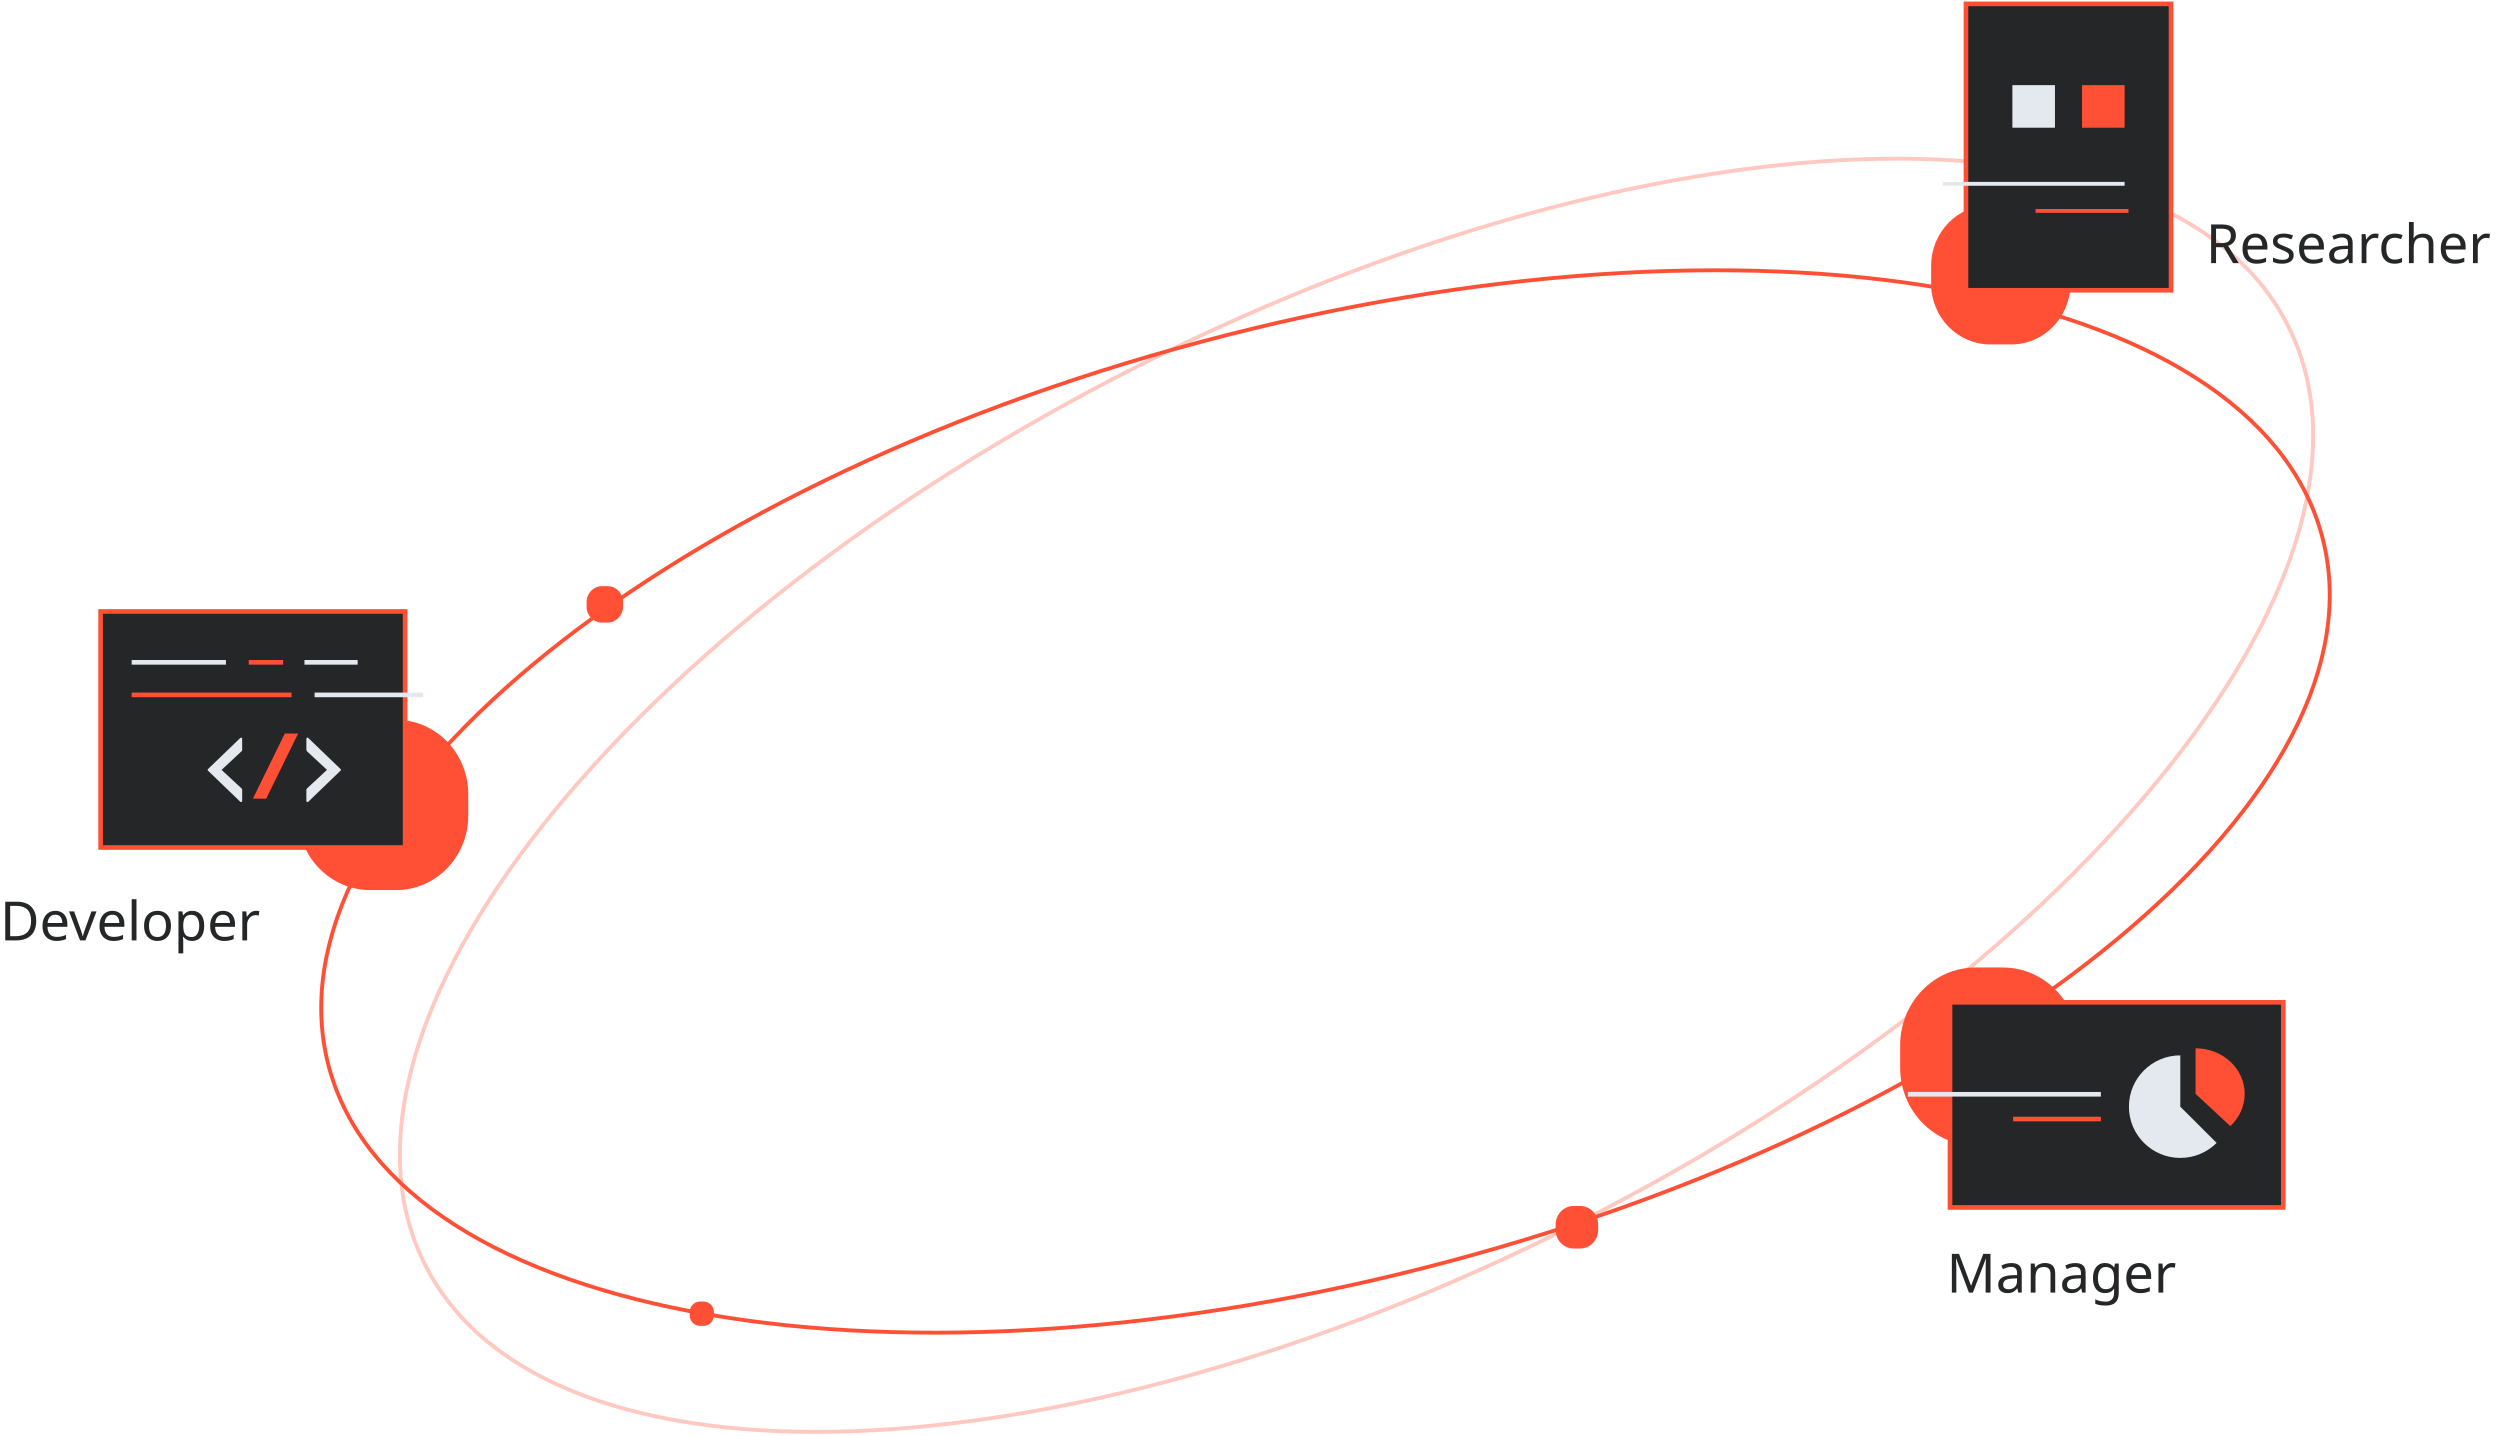
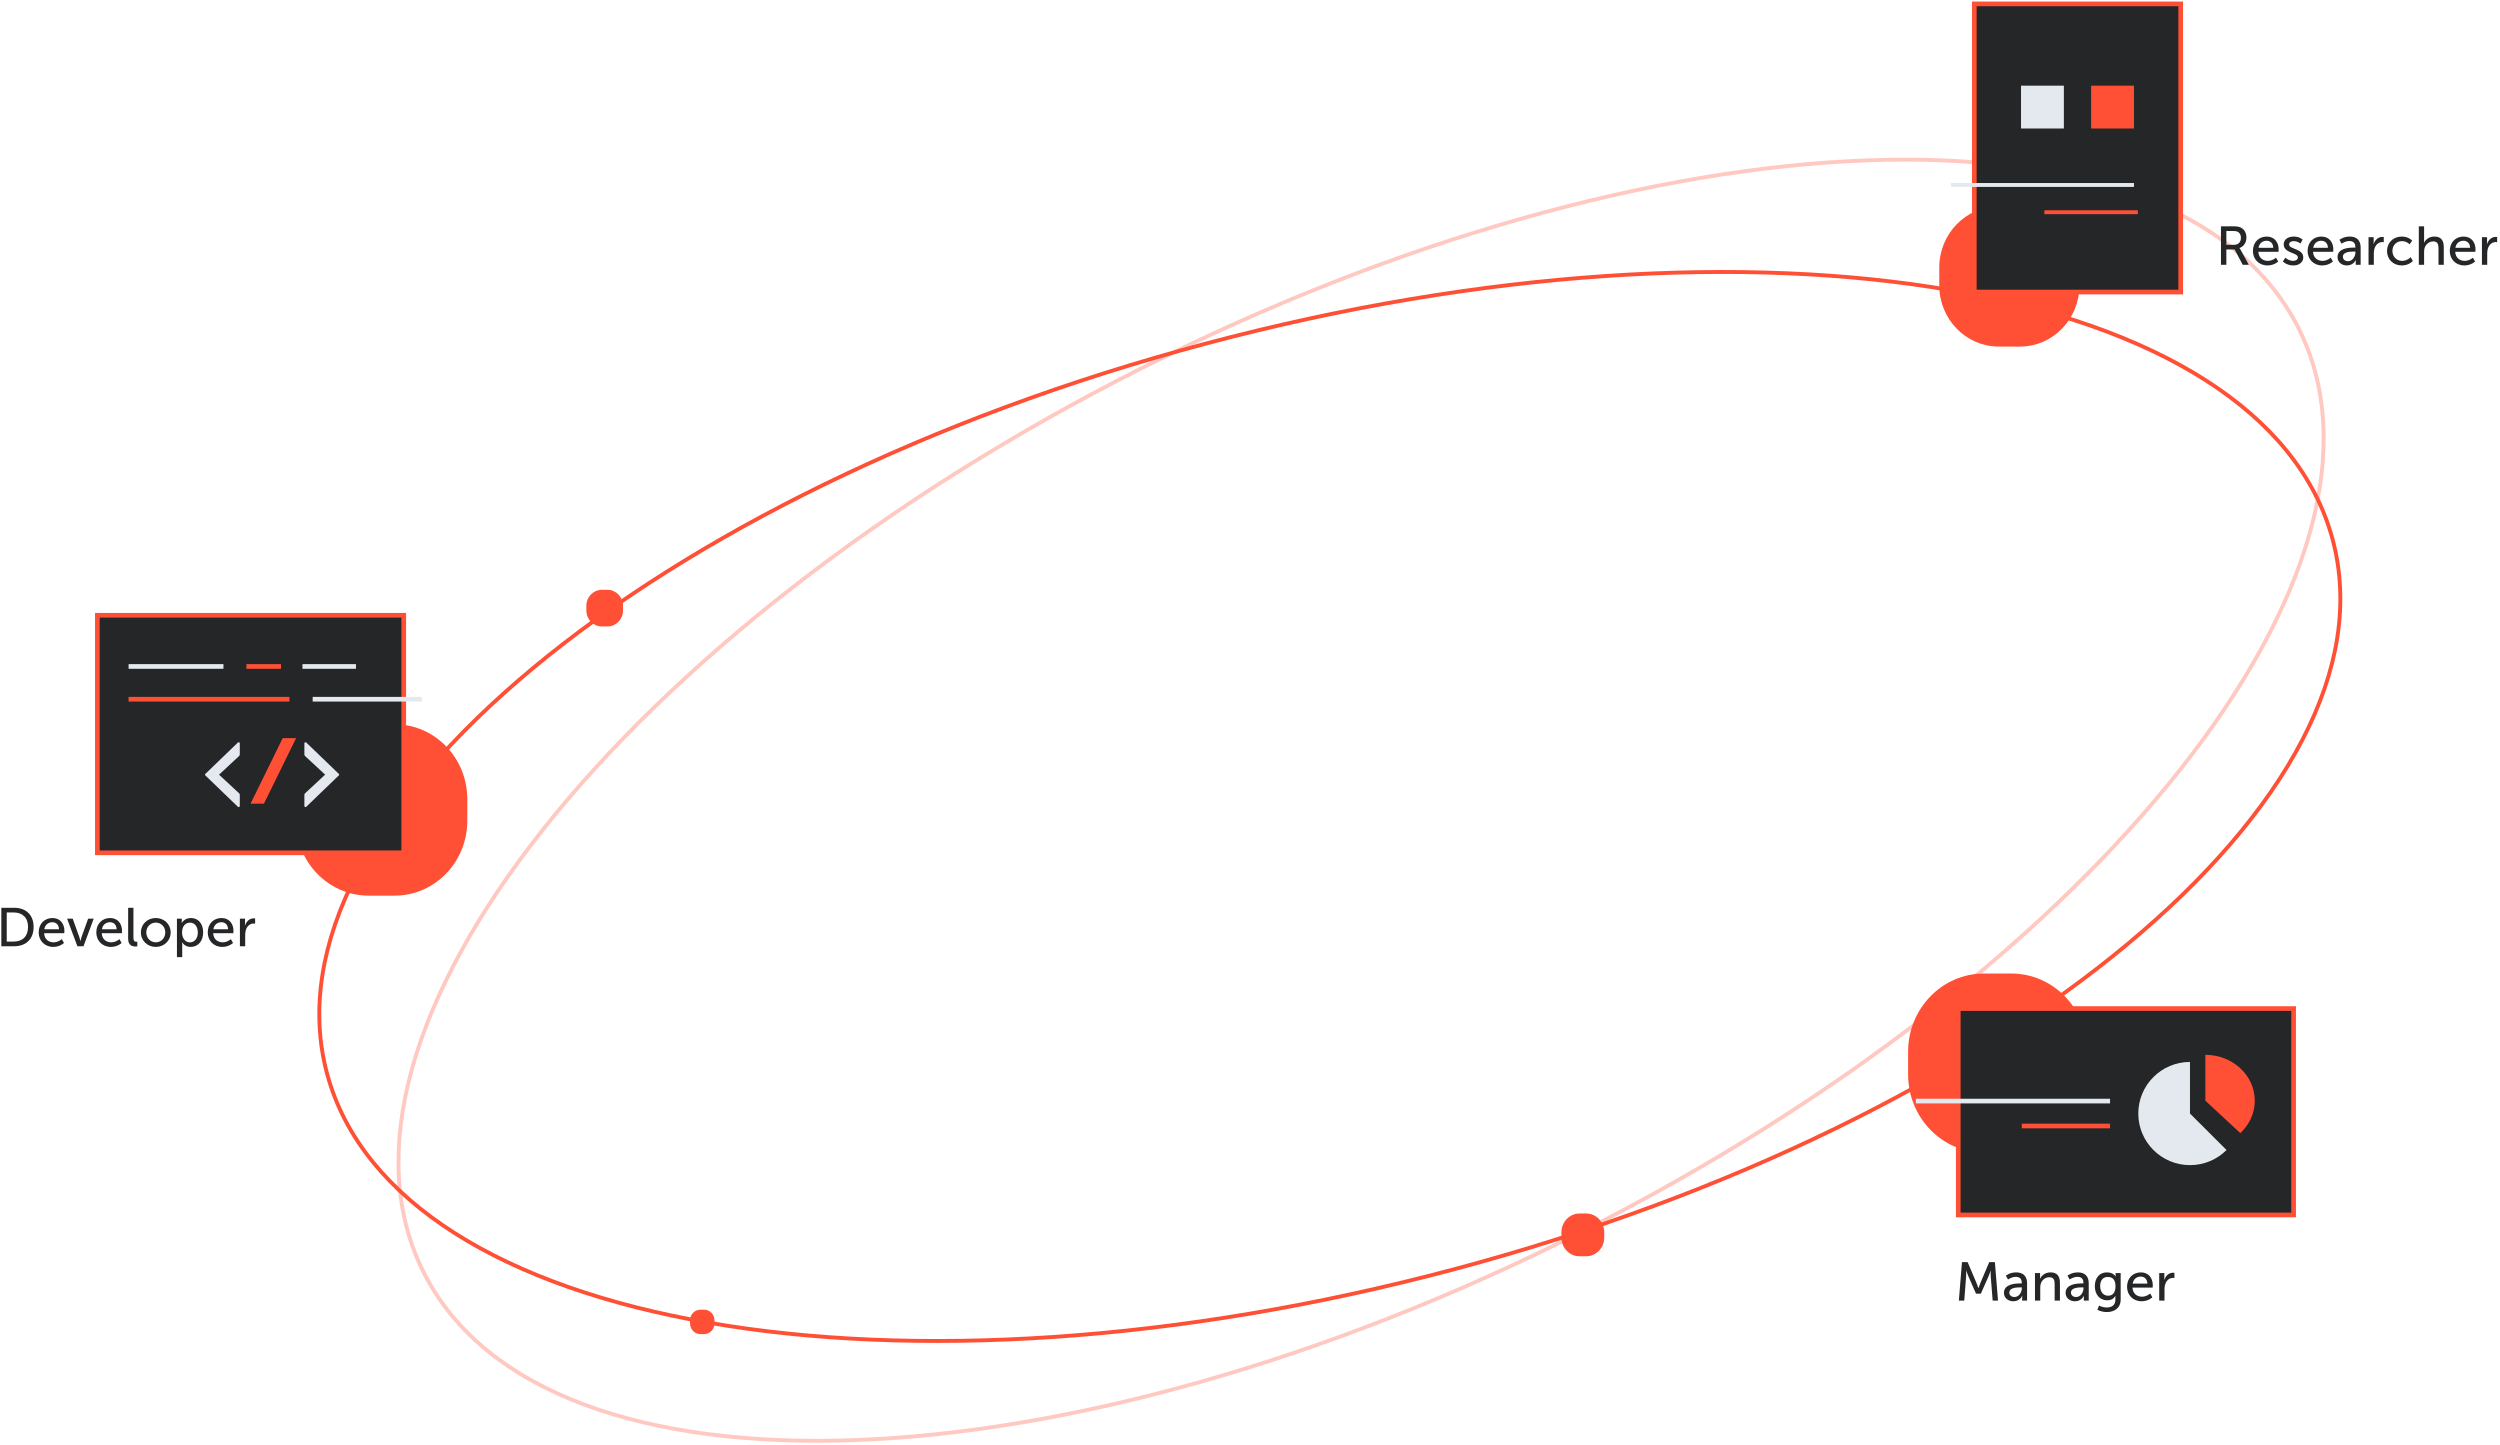
- <svg xmlns="http://www.w3.org/2000/svg" width="646px" height="371px" viewBox="0 0 646 371" version="1.1">
+ <svg xmlns="http://www.w3.org/2000/svg" width="642px" height="371px" viewBox="0 0 642 371" version="1.1">
  <g id="0215_官網字級調整" stroke="none" stroke-width="1" fill="none" fill-rule="evenodd">
-     <g transform="translate(-648, -4964)" id="Group-194">
-       <g transform="translate(648, 4965)">
+     <g transform="translate(-649, -4964)" id="Group-194">
+       <g transform="translate(649.344, 4965)">
        <g id="Group-193">
-           <g id="Group-191" transform="translate(83, 0)">
+           <g id="Group-191" transform="translate(81.656, 0)">
            <g id="Group-126" transform="translate(0, 40)" stroke="#FF5036">
              <path d="M291.492,284.928 C433.702,247.005 534.662,163.063 516.993,97.437 C499.324,31.812 369.717,9.354 227.508,47.277 C85.298,85.2 -15.662,169.142 2.007,234.768 C19.676,300.393 149.283,322.85 291.492,284.928 Z" id="Oval" />
              <path d="M324.35,275.217 C457.184,208.025 539.425,103.985 508.042,42.838 C476.659,-18.309 343.535,-13.409 210.701,53.783 C77.868,120.975 -4.374,225.015 27.009,286.162 C58.393,347.309 191.517,342.409 324.35,275.217 Z" id="Oval-Copy-4" opacity="0.313" />
            </g>
            <g id="Group-181" transform="translate(408, 249)">
              <g id="Group-118">
                <path d="M19.501,46 C8.731,46 0,37.008 0,25.913 L0,20.087 C0,8.992 8.731,0 19.501,0 L26.496,0 C37.266,0 46,8.992 46,20.087 L46,25.913 C46,37.008 37.266,46 26.496,46 L19.501,46 Z" id="Fill-25-Copy-9" fill="#FF5036" />
                <g id="Group-116" transform="translate(2, 9)">
                  <rect id="Rectangle-Copy-21" stroke="#FF5036" stroke-width="1.2" fill="#242628" x="10.879" y="0" width="86.121" height="53" />
                  <g id="Group-111" transform="translate(57.11215, 11.87931)">
                    <path d="M26.199,20.103 C28.495,17.972 29.916,15.028 29.916,11.776 C29.916,5.272 24.234,0 17.224,0 L17.224,11.776 L26.199,20.103 Z" id="Fill-1" fill="#FF5036" />
                    <g id="Group-5" transform="translate(0, 1.827586)" fill="#E4E9EF">
                      <path d="M13.276,13.25 L13.276,0 C5.944,0 0,5.932 0,13.25 C0,20.568 5.944,26.5 13.276,26.5 C16.942,26.5 20.261,25.017 22.664,22.619 L13.276,13.25 Z" id="Fill-3" />
                    </g>
                  </g>
                  <line x1="0" y1="23.759" x2="49.86" y2="23.759" id="Path-28" stroke="#E4E9EF" stroke-width="1.2" />
                  <line x1="27.196" y1="30.155" x2="49.86" y2="30.155" id="Path-28-Copy" stroke="#FF5036" stroke-width="1.2" />
                </g>
              </g>
-               <text id="Manager" font-family="MuseoSans-500, Museo Sans" font-size="14" font-weight="normal" line-spacing="17" fill="#242628">
-                 <tspan x="12" y="84">Manager</tspan>
-               </text>
+               <g id="Manager" transform="translate(13.036, 74.116)" fill="#242628" fill-rule="nonzero">
+                 <path d="M0,9.884 L1.386,9.884 L1.862,3.654 C1.904,3.052 1.89,2.17 1.89,2.17 L1.918,2.17 C1.918,2.17 2.226,3.122 2.45,3.654 L4.41,8.106 L5.642,8.106 L7.616,3.654 C7.854,3.108 8.148,2.198 8.148,2.198 L8.176,2.198 C8.176,2.198 8.148,3.052 8.19,3.654 L8.68,9.884 L10.052,9.884 L9.254,0 L7.798,0 L5.53,5.348 C5.306,5.894 5.04,6.678 5.04,6.678 L5.012,6.678 C5.012,6.678 4.746,5.894 4.522,5.348 L2.254,0 L0.798,0 L0,9.884 Z" id="Path" />
+                 <path d="M11.578,7.896 C11.578,9.31 12.768,10.052 13.986,10.052 C15.68,10.052 16.254,8.652 16.254,8.652 L16.282,8.652 C16.282,8.652 16.254,8.89 16.254,9.212 L16.254,9.884 L17.514,9.884 L17.514,5.404 C17.514,3.612 16.506,2.632 14.714,2.632 C13.09,2.632 12.068,3.472 12.068,3.472 L12.628,4.466 C12.628,4.466 13.51,3.78 14.602,3.78 C15.498,3.78 16.156,4.172 16.156,5.334 L16.156,5.46 L15.848,5.46 C14.658,5.46 11.578,5.558 11.578,7.896 Z M12.95,7.826 C12.95,6.552 14.798,6.482 15.82,6.482 L16.17,6.482 L16.17,6.706 C16.17,7.756 15.428,8.96 14.28,8.96 C13.398,8.96 12.95,8.4 12.95,7.826 Z" id="Shape" />
+                 <path d="M19.544,9.884 L20.902,9.884 L20.902,6.566 C20.902,6.216 20.93,5.894 21.014,5.614 C21.308,4.592 22.176,3.878 23.254,3.878 C24.388,3.878 24.598,4.662 24.598,5.656 L24.598,9.884 L25.956,9.884 L25.956,5.348 C25.956,3.542 25.186,2.632 23.52,2.632 C21.98,2.632 21.14,3.64 20.86,4.256 L20.832,4.256 C20.832,4.256 20.86,4.018 20.86,3.738 L20.86,2.8 L19.544,2.8 L19.544,9.884 Z" id="Path" />
+                 <path d="M27.412,7.896 C27.412,9.31 28.602,10.052 29.82,10.052 C31.514,10.052 32.088,8.652 32.088,8.652 L32.116,8.652 C32.116,8.652 32.088,8.89 32.088,9.212 L32.088,9.884 L33.348,9.884 L33.348,5.404 C33.348,3.612 32.34,2.632 30.548,2.632 C28.924,2.632 27.902,3.472 27.902,3.472 L28.462,4.466 C28.462,4.466 29.344,3.78 30.436,3.78 C31.332,3.78 31.99,4.172 31.99,5.334 L31.99,5.46 L31.682,5.46 C30.492,5.46 27.412,5.558 27.412,7.896 Z M28.784,7.826 C28.784,6.552 30.632,6.482 31.654,6.482 L32.004,6.482 L32.004,6.706 C32.004,7.756 31.262,8.96 30.114,8.96 C29.232,8.96 28.784,8.4 28.784,7.826 Z" id="Shape" />
+                 <path d="M36.008,11.172 L35.56,12.236 C36.246,12.586 37.128,12.824 37.982,12.824 C39.774,12.824 41.552,11.928 41.552,9.59 L41.552,2.8 L40.25,2.8 L40.25,3.458 C40.25,3.584 40.264,3.682 40.264,3.682 L40.236,3.682 C40.236,3.682 39.718,2.632 38.01,2.632 C36.05,2.632 34.916,4.144 34.916,6.174 C34.916,8.218 36.106,9.8 38.08,9.8 C39.102,9.8 39.76,9.394 40.18,8.694 L40.208,8.694 C40.208,8.694 40.194,8.918 40.194,9.142 L40.194,9.66 C40.194,11.102 39.186,11.648 37.954,11.648 C36.89,11.648 36.008,11.172 36.008,11.172 Z M38.346,8.624 C37.072,8.624 36.288,7.616 36.288,6.146 C36.288,4.704 36.988,3.808 38.22,3.808 C39.326,3.808 40.222,4.34 40.222,6.188 C40.222,8.036 39.326,8.624 38.346,8.624 Z" id="Shape" />
+                 <path d="M43.19,6.342 C43.19,8.442 44.716,10.052 46.942,10.052 C48.636,10.052 49.686,9.044 49.686,9.044 L49.126,8.05 C49.126,8.05 48.244,8.876 47.026,8.876 C45.766,8.876 44.66,8.092 44.59,6.538 L49.756,6.538 C49.756,6.538 49.798,6.132 49.798,5.95 C49.798,4.116 48.734,2.632 46.732,2.632 C44.716,2.632 43.19,4.088 43.19,6.342 Z M44.632,5.516 C44.828,4.354 45.668,3.71 46.704,3.71 C47.614,3.71 48.37,4.298 48.412,5.516 L44.632,5.516 Z" id="Shape" />
+                 <path d="M51.45,9.884 L52.808,9.884 L52.808,6.986 C52.808,6.552 52.85,6.118 52.976,5.712 C53.298,4.662 54.096,4.046 54.964,4.046 C55.174,4.046 55.356,4.088 55.356,4.088 L55.356,2.744 C55.356,2.744 55.188,2.716 55.006,2.716 C53.914,2.716 53.088,3.528 52.766,4.564 L52.738,4.564 C52.738,4.564 52.766,4.326 52.766,4.032 L52.766,2.8 L51.45,2.8 L51.45,9.884 Z" id="Path" />
+               </g>
            </g>
            <g id="Group-144" transform="translate(416, 0)">
              <g id="Group-99">
                <path d="M15.262,88 C6.833,88 0,80.962 0,72.28 L0,67.72 C0,59.038 6.833,52 15.262,52 L20.736,52 C29.165,52 36,59.038 36,67.72 L36,72.28 C36,80.962 29.165,88 20.736,88 L15.262,88 Z" id="Fill-25-Copy-14" fill="#FF5036" />
                <g id="Group-113" transform="translate(3, 0)">
                  <rect id="Rectangle-Copy-22" stroke="#FF5036" stroke-width="1.2" fill="#242628" x="6" y="0" width="53" height="74" />
                  <rect id="Rectangle" fill="#E4E9EF" x="18" y="21" width="11" height="11" />
                  <rect id="Rectangle-Copy-25" fill="#FF5036" x="36" y="21" width="11" height="11" />
                  <line x1="0" y1="46.5" x2="47" y2="46.5" id="Path-29" stroke="#E4E9EF" />
                  <line x1="24" y1="53.5" x2="48" y2="53.5" id="Path-29-Copy" stroke="#FF5036" />
                </g>
              </g>
-               <text id="Researcher" font-family="MuseoSans-500, Museo Sans" font-size="14" font-weight="normal" line-spacing="17" fill="#242628">
-                 <tspan x="71" y="67">Researcher</tspan>
-               </text>
+               <g id="Researcher" transform="translate(72.344, 57.116)" fill="#242628" fill-rule="nonzero">
+                 <path d="M0,9.884 L1.386,9.884 L1.386,5.95 L3.5,5.95 L5.586,9.884 L7.154,9.884 L5.054,6.048 C4.872,5.726 4.76,5.6 4.76,5.6 L4.76,5.572 C5.838,5.222 6.538,4.158 6.538,2.898 C6.538,1.596 5.88,0.602 4.872,0.224 C4.494,0.084 4.06,0 3.024,0 L0,0 L0,9.884 Z M1.386,4.746 L1.386,1.204 L2.982,1.204 C3.752,1.204 4.074,1.288 4.34,1.428 C4.844,1.708 5.124,2.226 5.124,2.954 C5.124,4.06 4.452,4.746 3.374,4.746 L1.386,4.746 Z" id="Shape" />
+                 <path d="M8.204,6.342 C8.204,8.442 9.73,10.052 11.956,10.052 C13.65,10.052 14.7,9.044 14.7,9.044 L14.14,8.05 C14.14,8.05 13.258,8.876 12.04,8.876 C10.78,8.876 9.674,8.092 9.604,6.538 L14.77,6.538 C14.77,6.538 14.812,6.132 14.812,5.95 C14.812,4.116 13.748,2.632 11.746,2.632 C9.73,2.632 8.204,4.088 8.204,6.342 Z M9.646,5.516 C9.842,4.354 10.682,3.71 11.718,3.71 C12.628,3.71 13.384,4.298 13.426,5.516 L9.646,5.516 Z" id="Shape" />
+                 <path d="M15.89,9.016 C15.89,9.016 16.842,10.052 18.578,10.052 C20.132,10.052 21.14,9.17 21.14,7.994 C21.14,5.67 17.5,5.95 17.5,4.676 C17.5,4.06 18.074,3.808 18.662,3.808 C19.782,3.808 20.412,4.438 20.412,4.438 L20.958,3.416 C20.958,3.416 20.23,2.632 18.676,2.632 C17.262,2.632 16.114,3.36 16.114,4.648 C16.114,6.958 19.754,6.692 19.754,7.994 C19.754,8.568 19.166,8.876 18.578,8.876 C17.346,8.876 16.548,8.05 16.548,8.05 L15.89,9.016 Z" id="Path" />
+                 <path d="M22.246,6.342 C22.246,8.442 23.772,10.052 25.998,10.052 C27.692,10.052 28.742,9.044 28.742,9.044 L28.182,8.05 C28.182,8.05 27.3,8.876 26.082,8.876 C24.822,8.876 23.716,8.092 23.646,6.538 L28.812,6.538 C28.812,6.538 28.854,6.132 28.854,5.95 C28.854,4.116 27.79,2.632 25.788,2.632 C23.772,2.632 22.246,4.088 22.246,6.342 Z M23.688,5.516 C23.884,4.354 24.724,3.71 25.76,3.71 C26.67,3.71 27.426,4.298 27.468,5.516 L23.688,5.516 Z" id="Shape" />
+                 <path d="M29.932,7.896 C29.932,9.31 31.122,10.052 32.34,10.052 C34.034,10.052 34.608,8.652 34.608,8.652 L34.636,8.652 C34.636,8.652 34.608,8.89 34.608,9.212 L34.608,9.884 L35.868,9.884 L35.868,5.404 C35.868,3.612 34.86,2.632 33.068,2.632 C31.444,2.632 30.422,3.472 30.422,3.472 L30.982,4.466 C30.982,4.466 31.864,3.78 32.956,3.78 C33.852,3.78 34.51,4.172 34.51,5.334 L34.51,5.46 L34.202,5.46 C33.012,5.46 29.932,5.558 29.932,7.896 Z M31.304,7.826 C31.304,6.552 33.152,6.482 34.174,6.482 L34.524,6.482 L34.524,6.706 C34.524,7.756 33.782,8.96 32.634,8.96 C31.752,8.96 31.304,8.4 31.304,7.826 Z" id="Shape" />
+                 <path d="M37.898,9.884 L39.256,9.884 L39.256,6.986 C39.256,6.552 39.298,6.118 39.424,5.712 C39.746,4.662 40.544,4.046 41.412,4.046 C41.622,4.046 41.804,4.088 41.804,4.088 L41.804,2.744 C41.804,2.744 41.636,2.716 41.454,2.716 C40.362,2.716 39.536,3.528 39.214,4.564 L39.186,4.564 C39.186,4.564 39.214,4.326 39.214,4.032 L39.214,2.8 L37.898,2.8 L37.898,9.884 Z" id="Path" />
+                 <path d="M42.644,6.342 C42.644,8.47 44.212,10.052 46.438,10.052 C48.286,10.052 49.266,8.918 49.266,8.918 L48.72,7.924 C48.72,7.924 47.852,8.876 46.536,8.876 C45.066,8.876 44.03,7.77 44.03,6.328 C44.03,4.872 45.066,3.808 46.494,3.808 C47.698,3.808 48.454,4.62 48.454,4.62 L49.098,3.668 C49.098,3.668 48.216,2.632 46.438,2.632 C44.212,2.632 42.644,4.242 42.644,6.342 Z" id="Path" />
+                 <path d="M50.806,9.884 L52.164,9.884 L52.164,6.566 C52.164,6.23 52.192,5.908 52.276,5.628 C52.57,4.606 53.452,3.878 54.516,3.878 C55.65,3.878 55.86,4.662 55.86,5.656 L55.86,9.884 L57.218,9.884 L57.218,5.348 C57.218,3.542 56.448,2.632 54.782,2.632 C53.368,2.632 52.472,3.528 52.164,4.214 L52.136,4.214 C52.136,4.214 52.164,3.962 52.164,3.626 L52.164,0 L50.806,0 L50.806,9.884 Z" id="Path" />
+                 <path d="M58.758,6.342 C58.758,8.442 60.284,10.052 62.51,10.052 C64.204,10.052 65.254,9.044 65.254,9.044 L64.694,8.05 C64.694,8.05 63.812,8.876 62.594,8.876 C61.334,8.876 60.228,8.092 60.158,6.538 L65.324,6.538 C65.324,6.538 65.366,6.132 65.366,5.95 C65.366,4.116 64.302,2.632 62.3,2.632 C60.284,2.632 58.758,4.088 58.758,6.342 Z M60.2,5.516 C60.396,4.354 61.236,3.71 62.272,3.71 C63.182,3.71 63.938,4.298 63.98,5.516 L60.2,5.516 Z" id="Shape" />
+                 <path d="M67.018,9.884 L68.376,9.884 L68.376,6.986 C68.376,6.552 68.418,6.118 68.544,5.712 C68.866,4.662 69.664,4.046 70.532,4.046 C70.742,4.046 70.924,4.088 70.924,4.088 L70.924,2.744 C70.924,2.744 70.756,2.716 70.574,2.716 C69.482,2.716 68.656,3.528 68.334,4.564 L68.306,4.564 C68.306,4.564 68.334,4.326 68.334,4.032 L68.334,2.8 L67.018,2.8 L67.018,9.884 Z" id="Path" />
+               </g>
            </g>
            <path d="M72.566,159.88 C70.36,159.88 68.573,158.039 68.573,155.767 L68.573,154.574 C68.573,152.302 70.36,150.461 72.566,150.461 L73.998,150.461 C76.203,150.461 77.992,152.302 77.992,154.574 L77.992,155.767 C77.992,158.039 76.203,159.88 73.998,159.88 L72.566,159.88 Z" id="Fill-25-Copy-15" fill="#FF5036" />
            <path d="M97.863,341.603 C96.393,341.603 95.201,340.376 95.201,338.861 L95.201,338.066 C95.201,336.552 96.393,335.324 97.863,335.324 L98.818,335.324 C100.288,335.324 101.48,336.552 101.48,338.066 L101.48,338.861 C101.48,340.376 100.288,341.603 98.818,341.603 L97.863,341.603 Z" id="Fill-25-Copy-17" fill="#FF5036" />
          </g>
          <g id="Group-143" transform="translate(0, 157)">
-             <text id="Developer-Copy-2" font-family="MuseoSans-500, Museo Sans" font-size="14" font-weight="normal" line-spacing="17" fill="#242628">
-               <tspan x="0" y="85">Developer</tspan>
-             </text>
-             <g id="Group-120" transform="translate(26, 0)">
+             <g id="Developer-Copy-2" transform="translate(0, 75.116)" fill="#242628" fill-rule="nonzero">
+               <path d="M0,9.884 L3.276,9.884 C6.3,9.884 8.288,8.064 8.288,4.928 C8.288,1.806 6.3,0 3.276,0 L0,0 L0,9.884 Z M1.386,8.68 L1.386,1.204 L3.178,1.204 C5.39,1.204 6.86,2.506 6.86,4.928 C6.86,7.364 5.404,8.68 3.178,8.68 L1.386,8.68 Z" id="Shape" />
+               <path d="M9.59,6.342 C9.59,8.442 11.116,10.052 13.342,10.052 C15.036,10.052 16.086,9.044 16.086,9.044 L15.526,8.05 C15.526,8.05 14.644,8.876 13.426,8.876 C12.166,8.876 11.06,8.092 10.99,6.538 L16.156,6.538 C16.156,6.538 16.198,6.132 16.198,5.95 C16.198,4.116 15.134,2.632 13.132,2.632 C11.116,2.632 9.59,4.088 9.59,6.342 Z M11.032,5.516 C11.228,4.354 12.068,3.71 13.104,3.71 C14.014,3.71 14.77,4.298 14.812,5.516 L11.032,5.516 Z" id="Shape" />
+               <path d="M19.53,9.884 L21.098,9.884 L23.716,2.8 L22.288,2.8 L20.566,7.588 C20.426,7.98 20.328,8.554 20.314,8.554 L20.286,8.554 C20.272,8.554 20.188,7.98 20.048,7.588 L18.326,2.8 L16.884,2.8 L19.53,9.884 Z" id="Path" />
+               <path d="M24.388,6.342 C24.388,8.442 25.914,10.052 28.14,10.052 C29.834,10.052 30.884,9.044 30.884,9.044 L30.324,8.05 C30.324,8.05 29.442,8.876 28.224,8.876 C26.964,8.876 25.858,8.092 25.788,6.538 L30.954,6.538 C30.954,6.538 30.996,6.132 30.996,5.95 C30.996,4.116 29.932,2.632 27.93,2.632 C25.914,2.632 24.388,4.088 24.388,6.342 Z M25.83,5.516 C26.026,4.354 26.866,3.71 27.902,3.71 C28.812,3.71 29.568,4.298 29.61,5.516 L25.83,5.516 Z" id="Shape" />
+               <path d="M32.564,7.952 C32.564,9.73 33.698,9.94 34.468,9.94 C34.706,9.94 34.916,9.912 34.916,9.912 L34.916,8.708 C34.916,8.708 34.804,8.722 34.678,8.722 C34.258,8.722 33.922,8.568 33.922,7.714 L33.922,0 L32.564,0 L32.564,7.952 Z" id="Path" />
+               <path d="M35.84,6.328 C35.84,8.484 37.548,10.052 39.662,10.052 C41.776,10.052 43.484,8.484 43.484,6.328 C43.484,4.186 41.776,2.632 39.662,2.632 C37.548,2.632 35.84,4.186 35.84,6.328 Z M37.226,6.328 C37.226,4.858 38.332,3.808 39.662,3.808 C41.006,3.808 42.098,4.858 42.098,6.328 C42.098,7.812 41.006,8.876 39.662,8.876 C38.332,8.876 37.226,7.812 37.226,6.328 Z" id="Shape" />
+               <path d="M45.094,12.684 L46.452,12.684 L46.452,9.506 C46.452,9.142 46.424,8.89 46.424,8.89 L46.452,8.89 C46.452,8.89 47.068,10.052 48.622,10.052 C50.47,10.052 51.828,8.596 51.828,6.342 C51.828,4.144 50.624,2.632 48.72,2.632 C46.942,2.632 46.34,3.92 46.34,3.92 L46.312,3.92 C46.312,3.92 46.34,3.682 46.34,3.402 L46.34,2.8 L45.094,2.8 L45.094,12.684 Z M46.41,6.37 C46.41,4.564 47.39,3.822 48.454,3.822 C49.63,3.822 50.456,4.816 50.456,6.356 C50.456,7.966 49.532,8.89 48.412,8.89 C47.11,8.89 46.41,7.63 46.41,6.37 Z" id="Shape" />
+               <path d="M53.004,6.342 C53.004,8.442 54.53,10.052 56.756,10.052 C58.45,10.052 59.5,9.044 59.5,9.044 L58.94,8.05 C58.94,8.05 58.058,8.876 56.84,8.876 C55.58,8.876 54.474,8.092 54.404,6.538 L59.57,6.538 C59.57,6.538 59.612,6.132 59.612,5.95 C59.612,4.116 58.548,2.632 56.546,2.632 C54.53,2.632 53.004,4.088 53.004,6.342 Z M54.446,5.516 C54.642,4.354 55.482,3.71 56.518,3.71 C57.428,3.71 58.184,4.298 58.226,5.516 L54.446,5.516 Z" id="Shape" />
+               <path d="M61.264,9.884 L62.622,9.884 L62.622,6.986 C62.622,6.552 62.664,6.118 62.79,5.712 C63.112,4.662 63.91,4.046 64.778,4.046 C64.988,4.046 65.17,4.088 65.17,4.088 L65.17,2.744 C65.17,2.744 65.002,2.716 64.82,2.716 C63.728,2.716 62.902,3.528 62.58,4.564 L62.552,4.564 C62.552,4.564 62.58,4.326 62.58,4.032 L62.58,2.8 L61.264,2.8 L61.264,9.884 Z" id="Path" />
+             </g>
+             <g id="Group-120" transform="translate(24.656, 0)">
              <path d="M69.654,72 C59.352,72 51,63.399 51,52.786 L51,47.214 C51,36.601 59.352,28 69.654,28 L76.344,28 C86.646,28 95,36.601 95,47.214 L95,52.786 C95,63.399 86.646,72 76.344,72 L69.654,72 Z" id="Fill-25-Copy-13" fill="#FF5036" />
              <g id="Group-112">
                <rect id="Rectangle-Copy-20" stroke="#FF5036" stroke-width="1.2" fill="#242628" x="0" y="0" width="78.684" height="61" />
                <path d="M23.856,36.947 L31.92,45.31 C32.026,45.43 32.206,45.43 32.312,45.31 L40.368,36.947 C40.53,36.765 40.408,36.467 40.172,36.467 L37.285,36.467 C37.134,36.467 36.991,36.533 36.889,36.649 L32.116,41.794 L27.326,36.649 C27.224,36.533 27.081,36.467 26.931,36.467 L24.052,36.467 C23.816,36.467 23.694,36.765 23.856,36.947" id="Fill-13" fill="#E4E9EF" transform="translate(32.11206, 40.93322) rotate(-270) translate(-32.11206, -40.93322) " />
                <path d="M49.375,36.947 L57.439,45.31 C57.545,45.43 57.725,45.43 57.831,45.31 L65.887,36.947 C66.049,36.765 65.927,36.467 65.691,36.467 L62.804,36.467 C62.653,36.467 62.51,36.533 62.408,36.649 L57.635,41.794 L52.845,36.649 C52.743,36.533 52.6,36.467 52.45,36.467 L49.571,36.467 C49.335,36.467 49.213,36.765 49.375,36.947" id="Fill-13-Copy-3" fill="#E4E9EF" transform="translate(57.63105, 40.93322) rotate(-90) translate(-57.63105, -40.93322) " />
                <g id="Group-114" transform="translate(7.443038, 12.62069)" stroke-width="1.2">
                  <line x1="0.58" y1="0.526" x2="24.939" y2="0.526" id="Path-25" stroke="#E4E9EF" />
                  <line x1="45.231" y1="0.526" x2="58.972" y2="0.526" id="Path-25-Copy-2" stroke="#E4E9EF" />
                  <line x1="47.848" y1="8.94" x2="75.904" y2="8.94" id="Path-25-Copy-5" stroke="#E4E9EF" />
                  <line x1="30.835" y1="0.526" x2="39.722" y2="0.526" id="Path-25-Copy" stroke="#FF5036" />
                  <line x1="0.575" y1="8.94" x2="41.891" y2="8.94" id="Path-25-Copy-4" stroke="#FF5036" />
                </g>
                <polygon id="Path-27" fill="#FF5036" points="39.342 48.379 42.782 48.379 51.038 31.552 47.598 31.552" />
              </g>
            </g>
          </g>
        </g>
-         <path d="M406.636,321.615 C404.063,321.615 401.978,319.466 401.978,316.816 L401.978,315.424 C401.978,312.774 404.063,310.626 406.636,310.626 L408.307,310.626 C410.88,310.626 412.966,312.774 412.966,315.424 L412.966,316.816 C412.966,319.466 410.88,321.615 408.307,321.615 L406.636,321.615 Z" id="Fill-25-Copy-16" fill="#FF5036" />
+         <path d="M405.292,321.615 C402.719,321.615 400.634,319.466 400.634,316.816 L400.634,315.424 C400.634,312.774 402.719,310.626 405.292,310.626 L406.963,310.626 C409.536,310.626 411.622,312.774 411.622,315.424 L411.622,316.816 C411.622,319.466 409.536,321.615 406.963,321.615 L405.292,321.615 Z" id="Fill-25-Copy-16" fill="#FF5036" />
      </g>
    </g>
  </g>
</svg>
